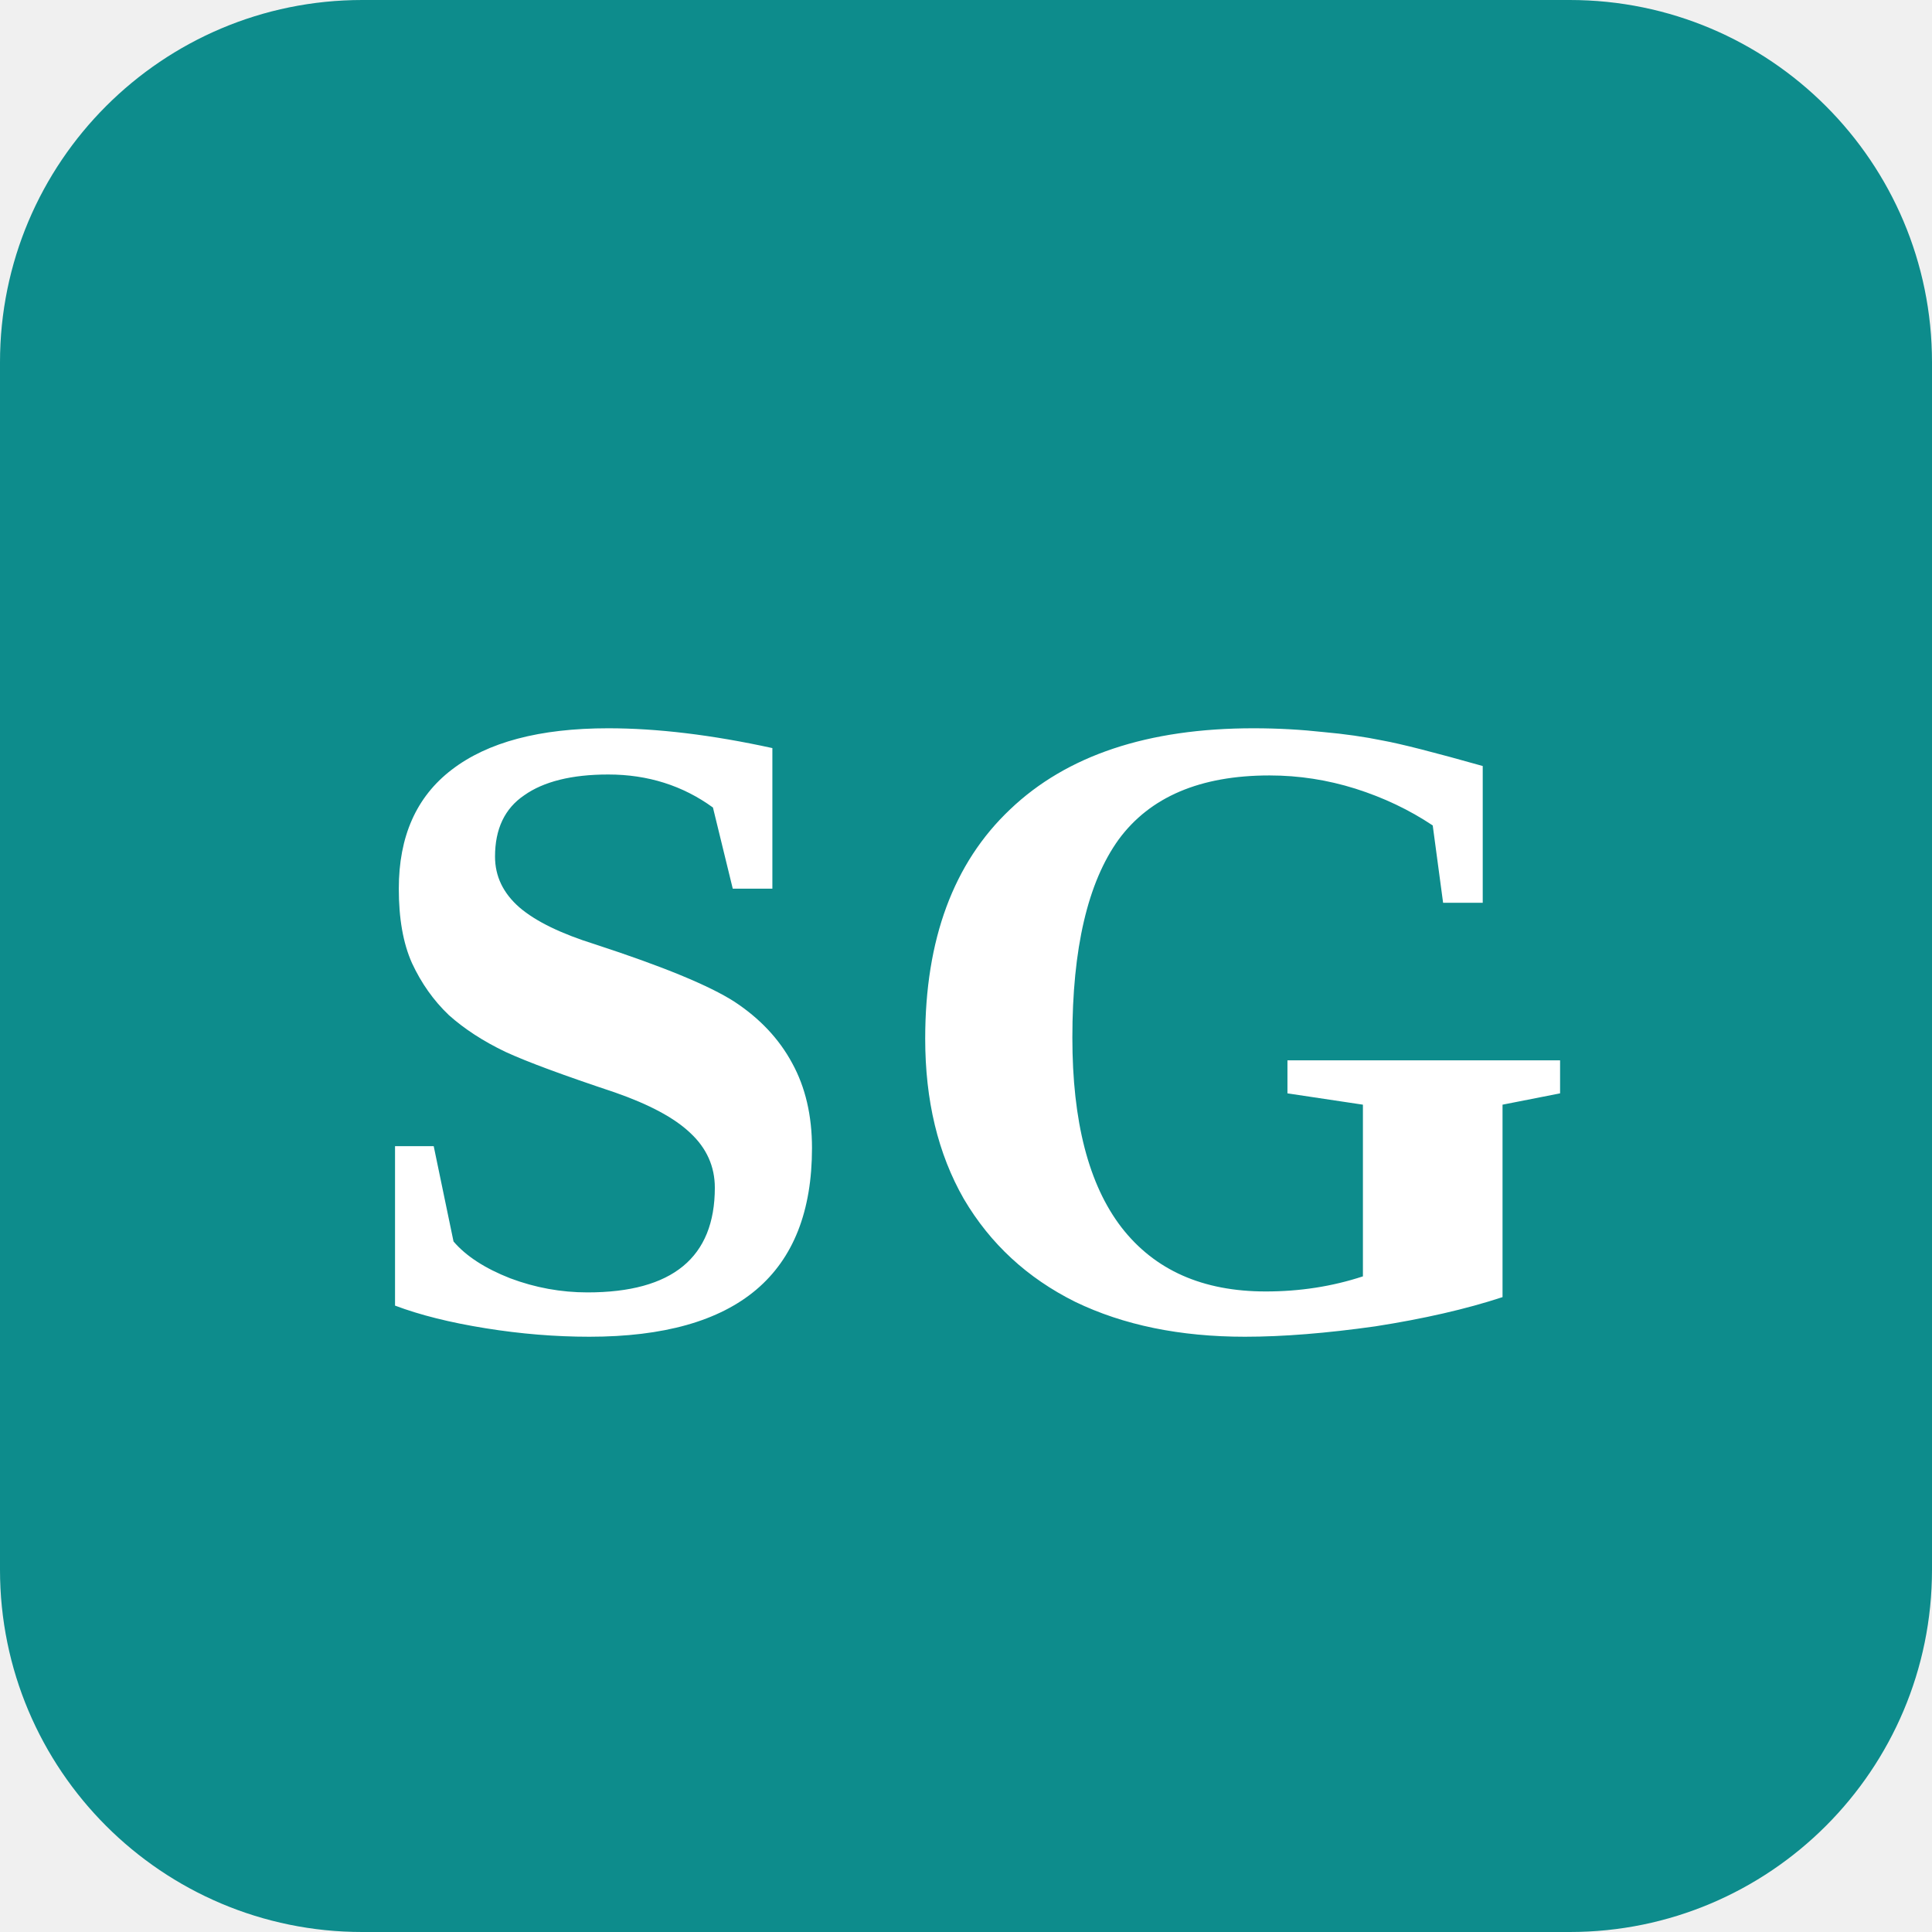
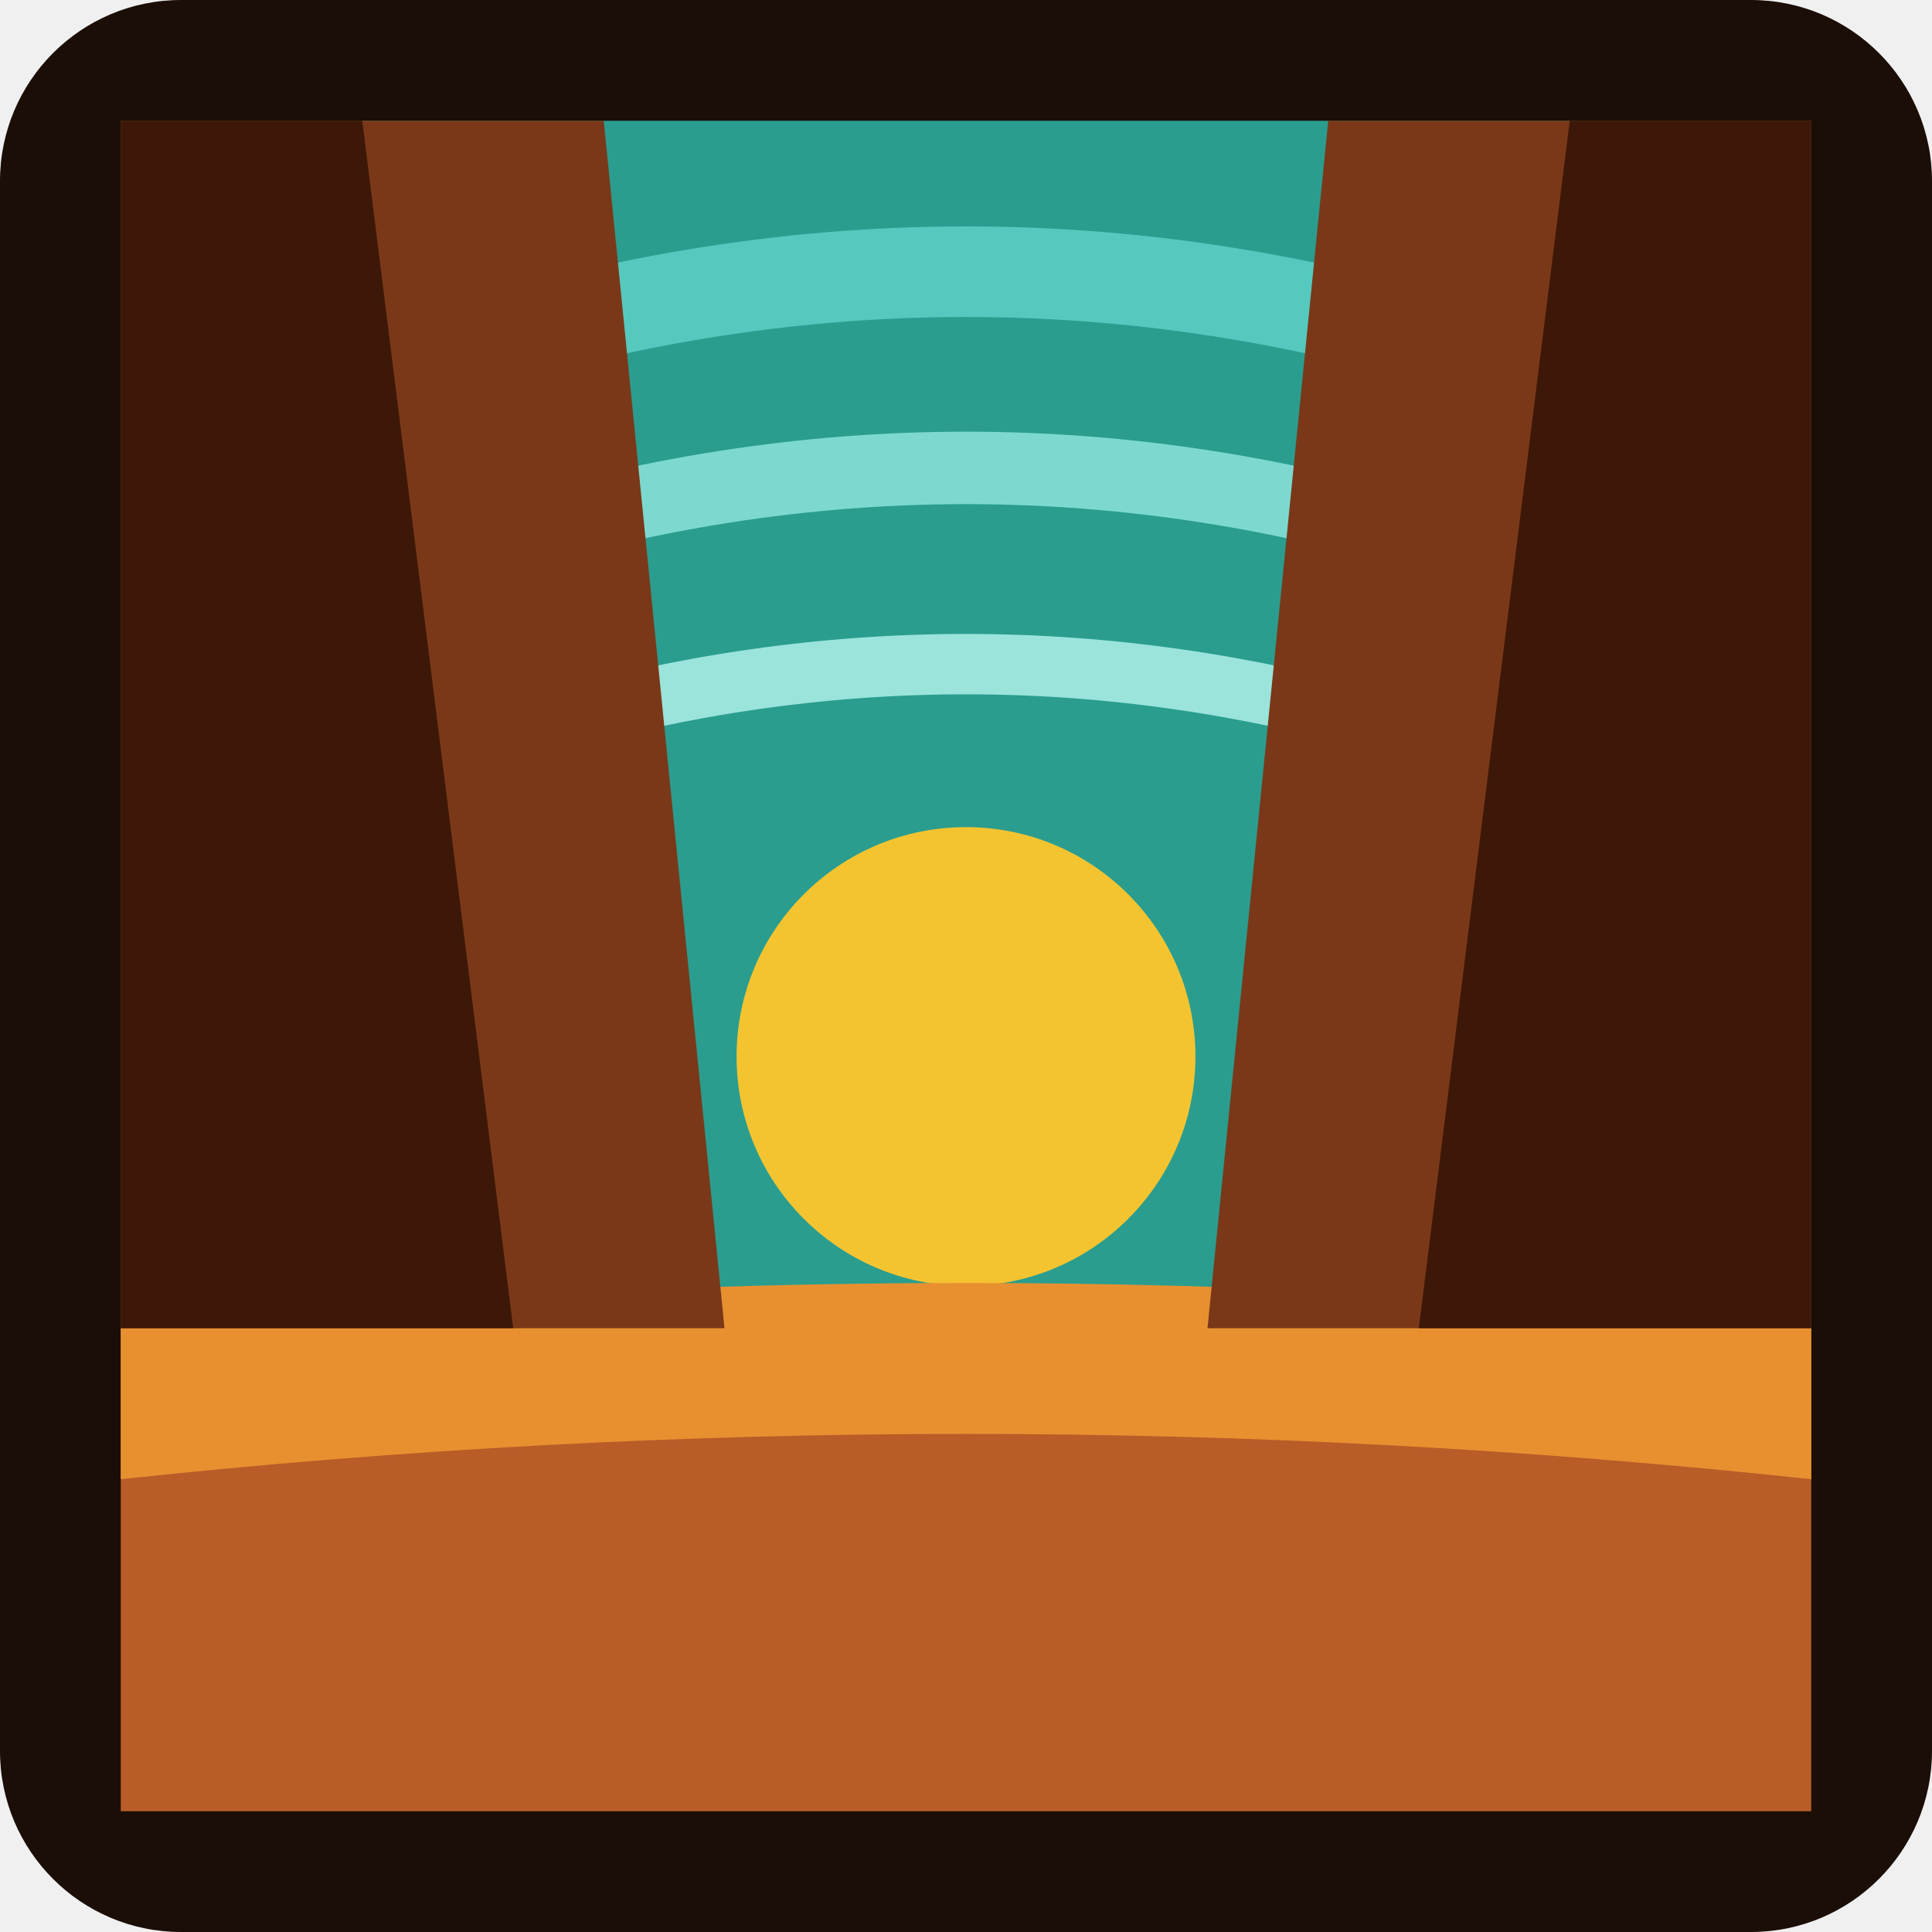
<svg xmlns="http://www.w3.org/2000/svg" viewBox="0 0 32 32">
-   <rect width="32" height="32" rx="6" fill="#0d8c8c" />
-   <text x="16" y="22" font-family="Georgia,'Times New Roman',serif" font-weight="700" font-size="15" fill="white" text-anchor="middle" letter-spacing="0.5">SG</text>
+   <rect width="32" height="32" rx="3" fill="#1a0e06" />
+   <rect x="2" y="2" width="28" height="20" fill="#2a9d8f" />
+   <path d="M7,6 Q16,3 25,6" stroke="#56c9bf" stroke-width="1.5" fill="none" stroke-linecap="round" />
+   <path d="M8,9 Q16,6.5 24,9" stroke="#7dd9d0" stroke-width="1.2" fill="none" stroke-linecap="round" />
+   <path d="M9,12 Q16,10 23,12" stroke="#9ae4dc" stroke-width="1" fill="none" stroke-linecap="round" />
+   <circle cx="16" cy="17.5" r="3.8" fill="#f4c430" />
+   <rect x="2" y="22" width="28" height="8" fill="#b85c28" />
+   <path d="M2,22 Q16,20.5 30,22 L30,24.5 Q16,23 2,24.5Z" fill="#e89030" />
+   <path d="M2,2 L10,2 L12,22 L2,22Z" fill="#7a3818" />
+   <path d="M2,2 L6,2 L8.5,22 L2,22Z" fill="#3d1808" />
+   <path d="M30,2 L22,2 L20,22 L30,22Z" fill="#7a3818" />
+   <path d="M30,2 L26,2 L23.5,22 L30,22Z" fill="#3d1808" />
</svg>
